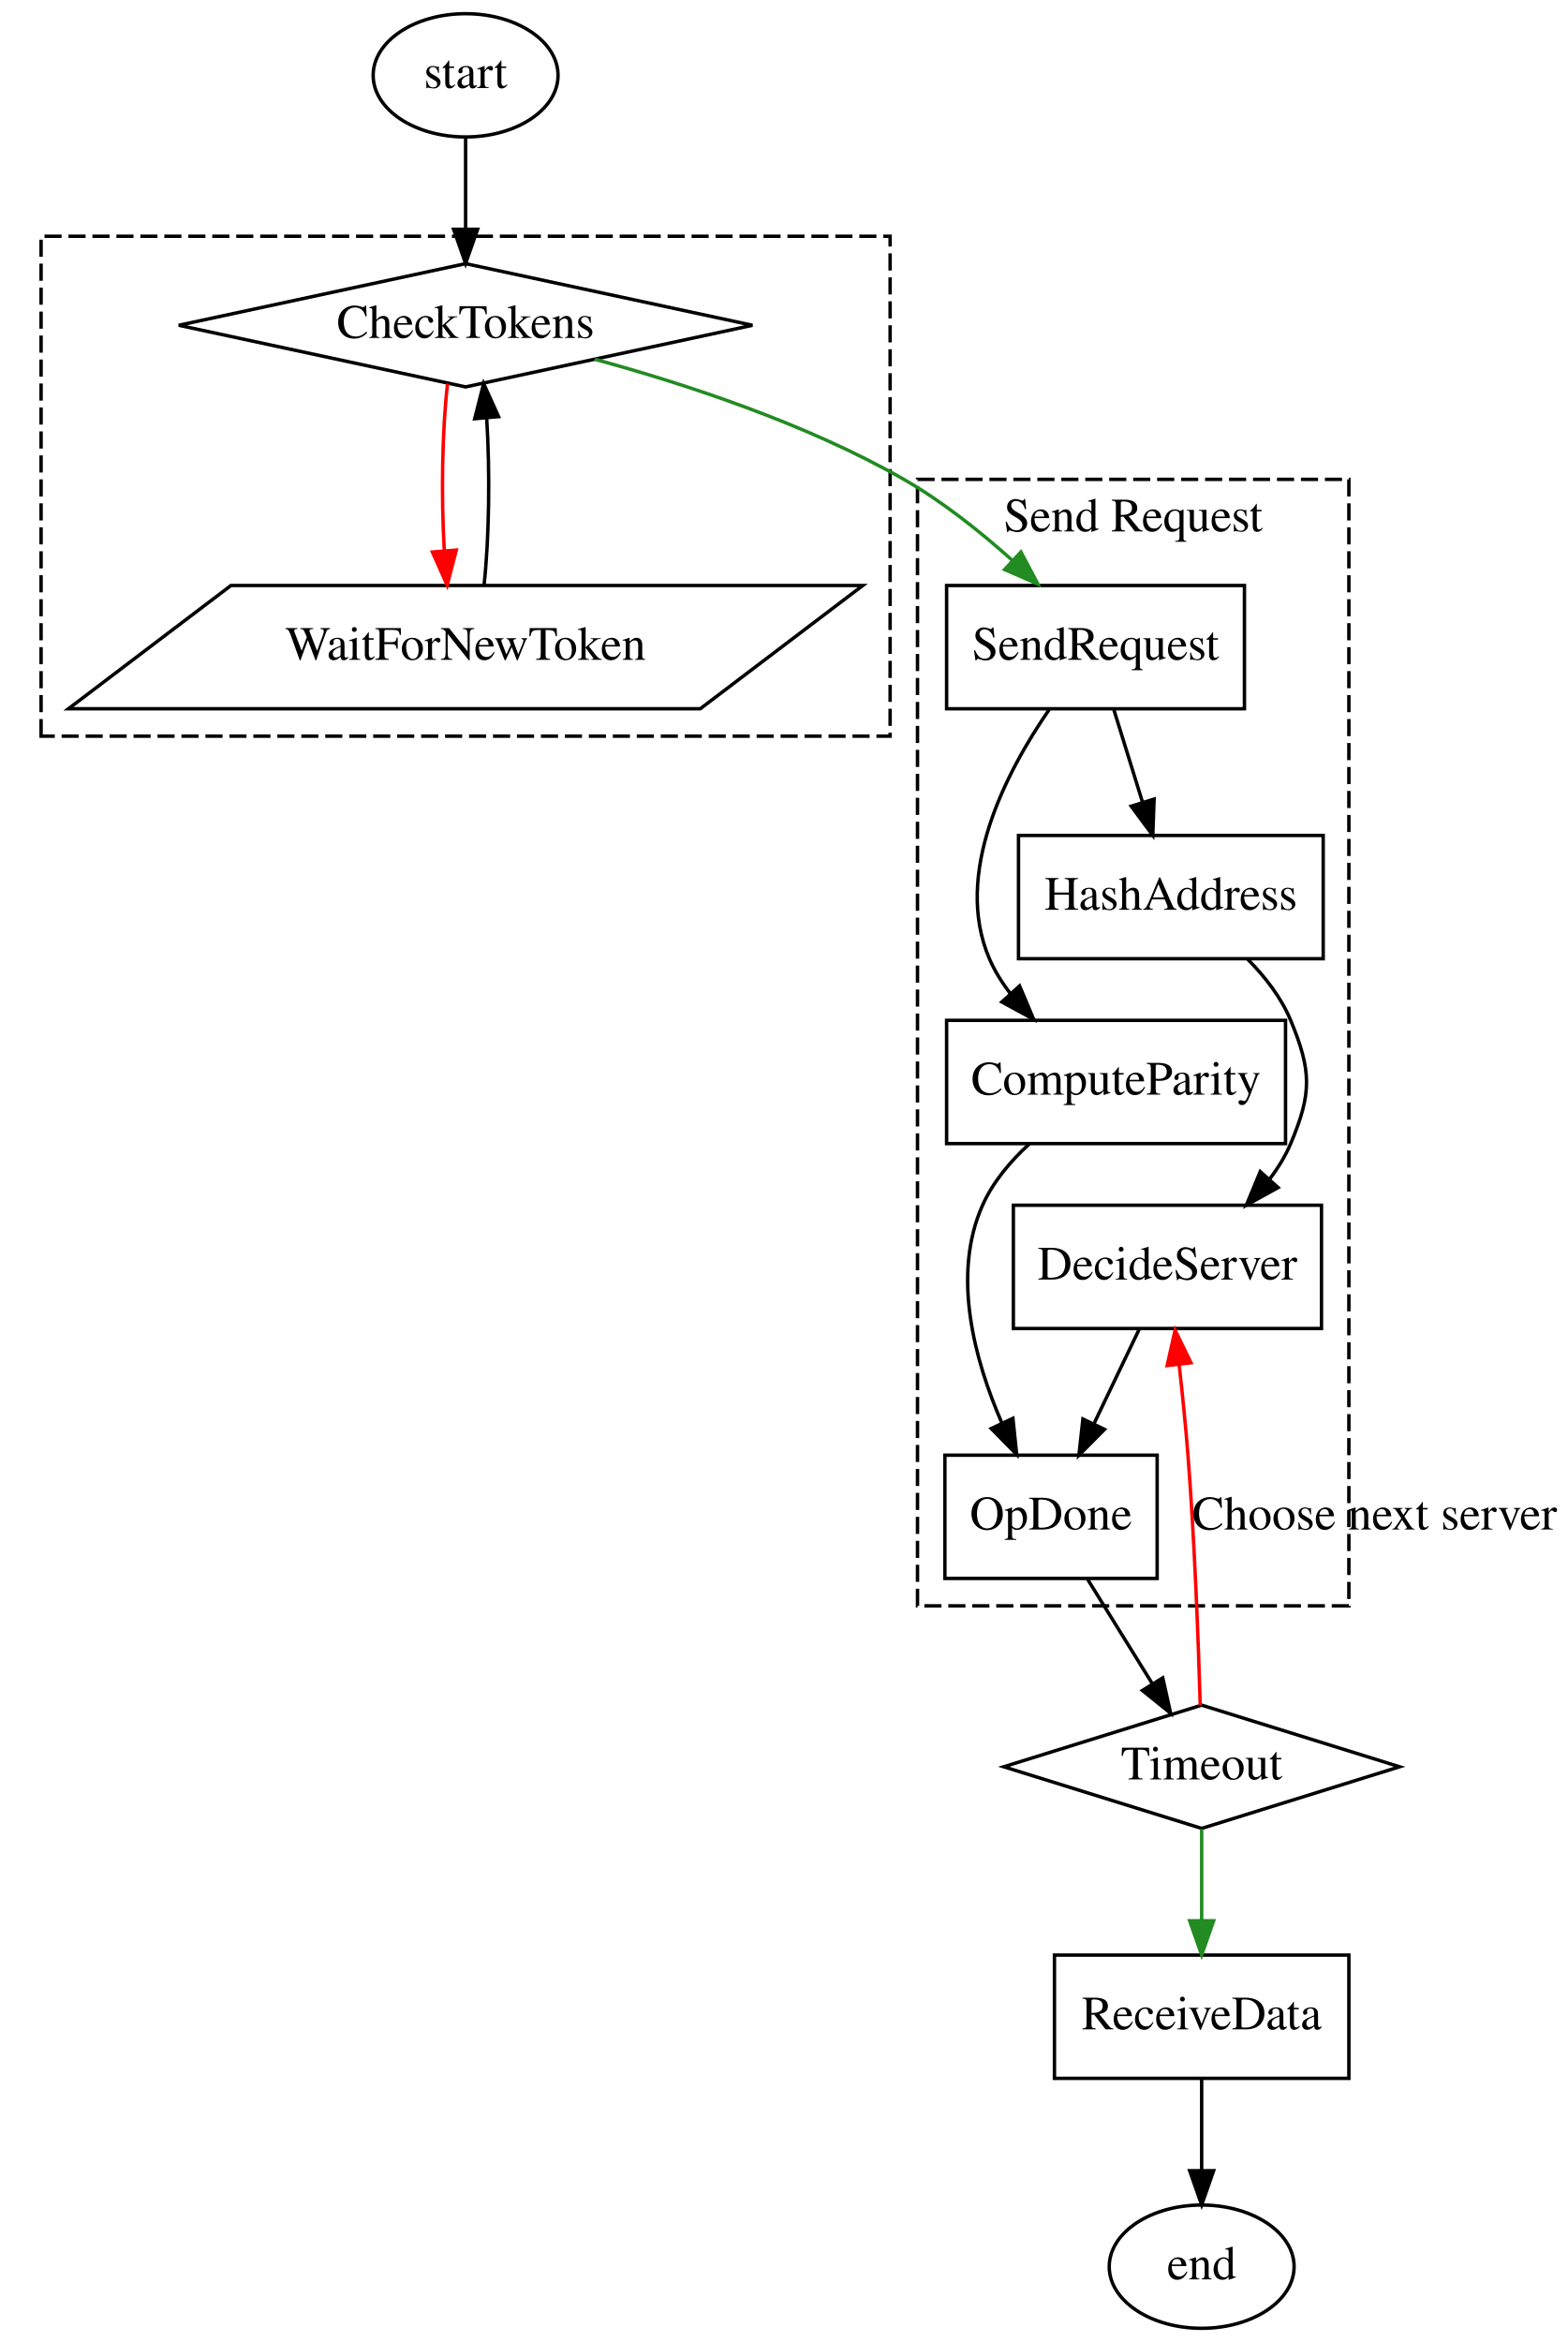
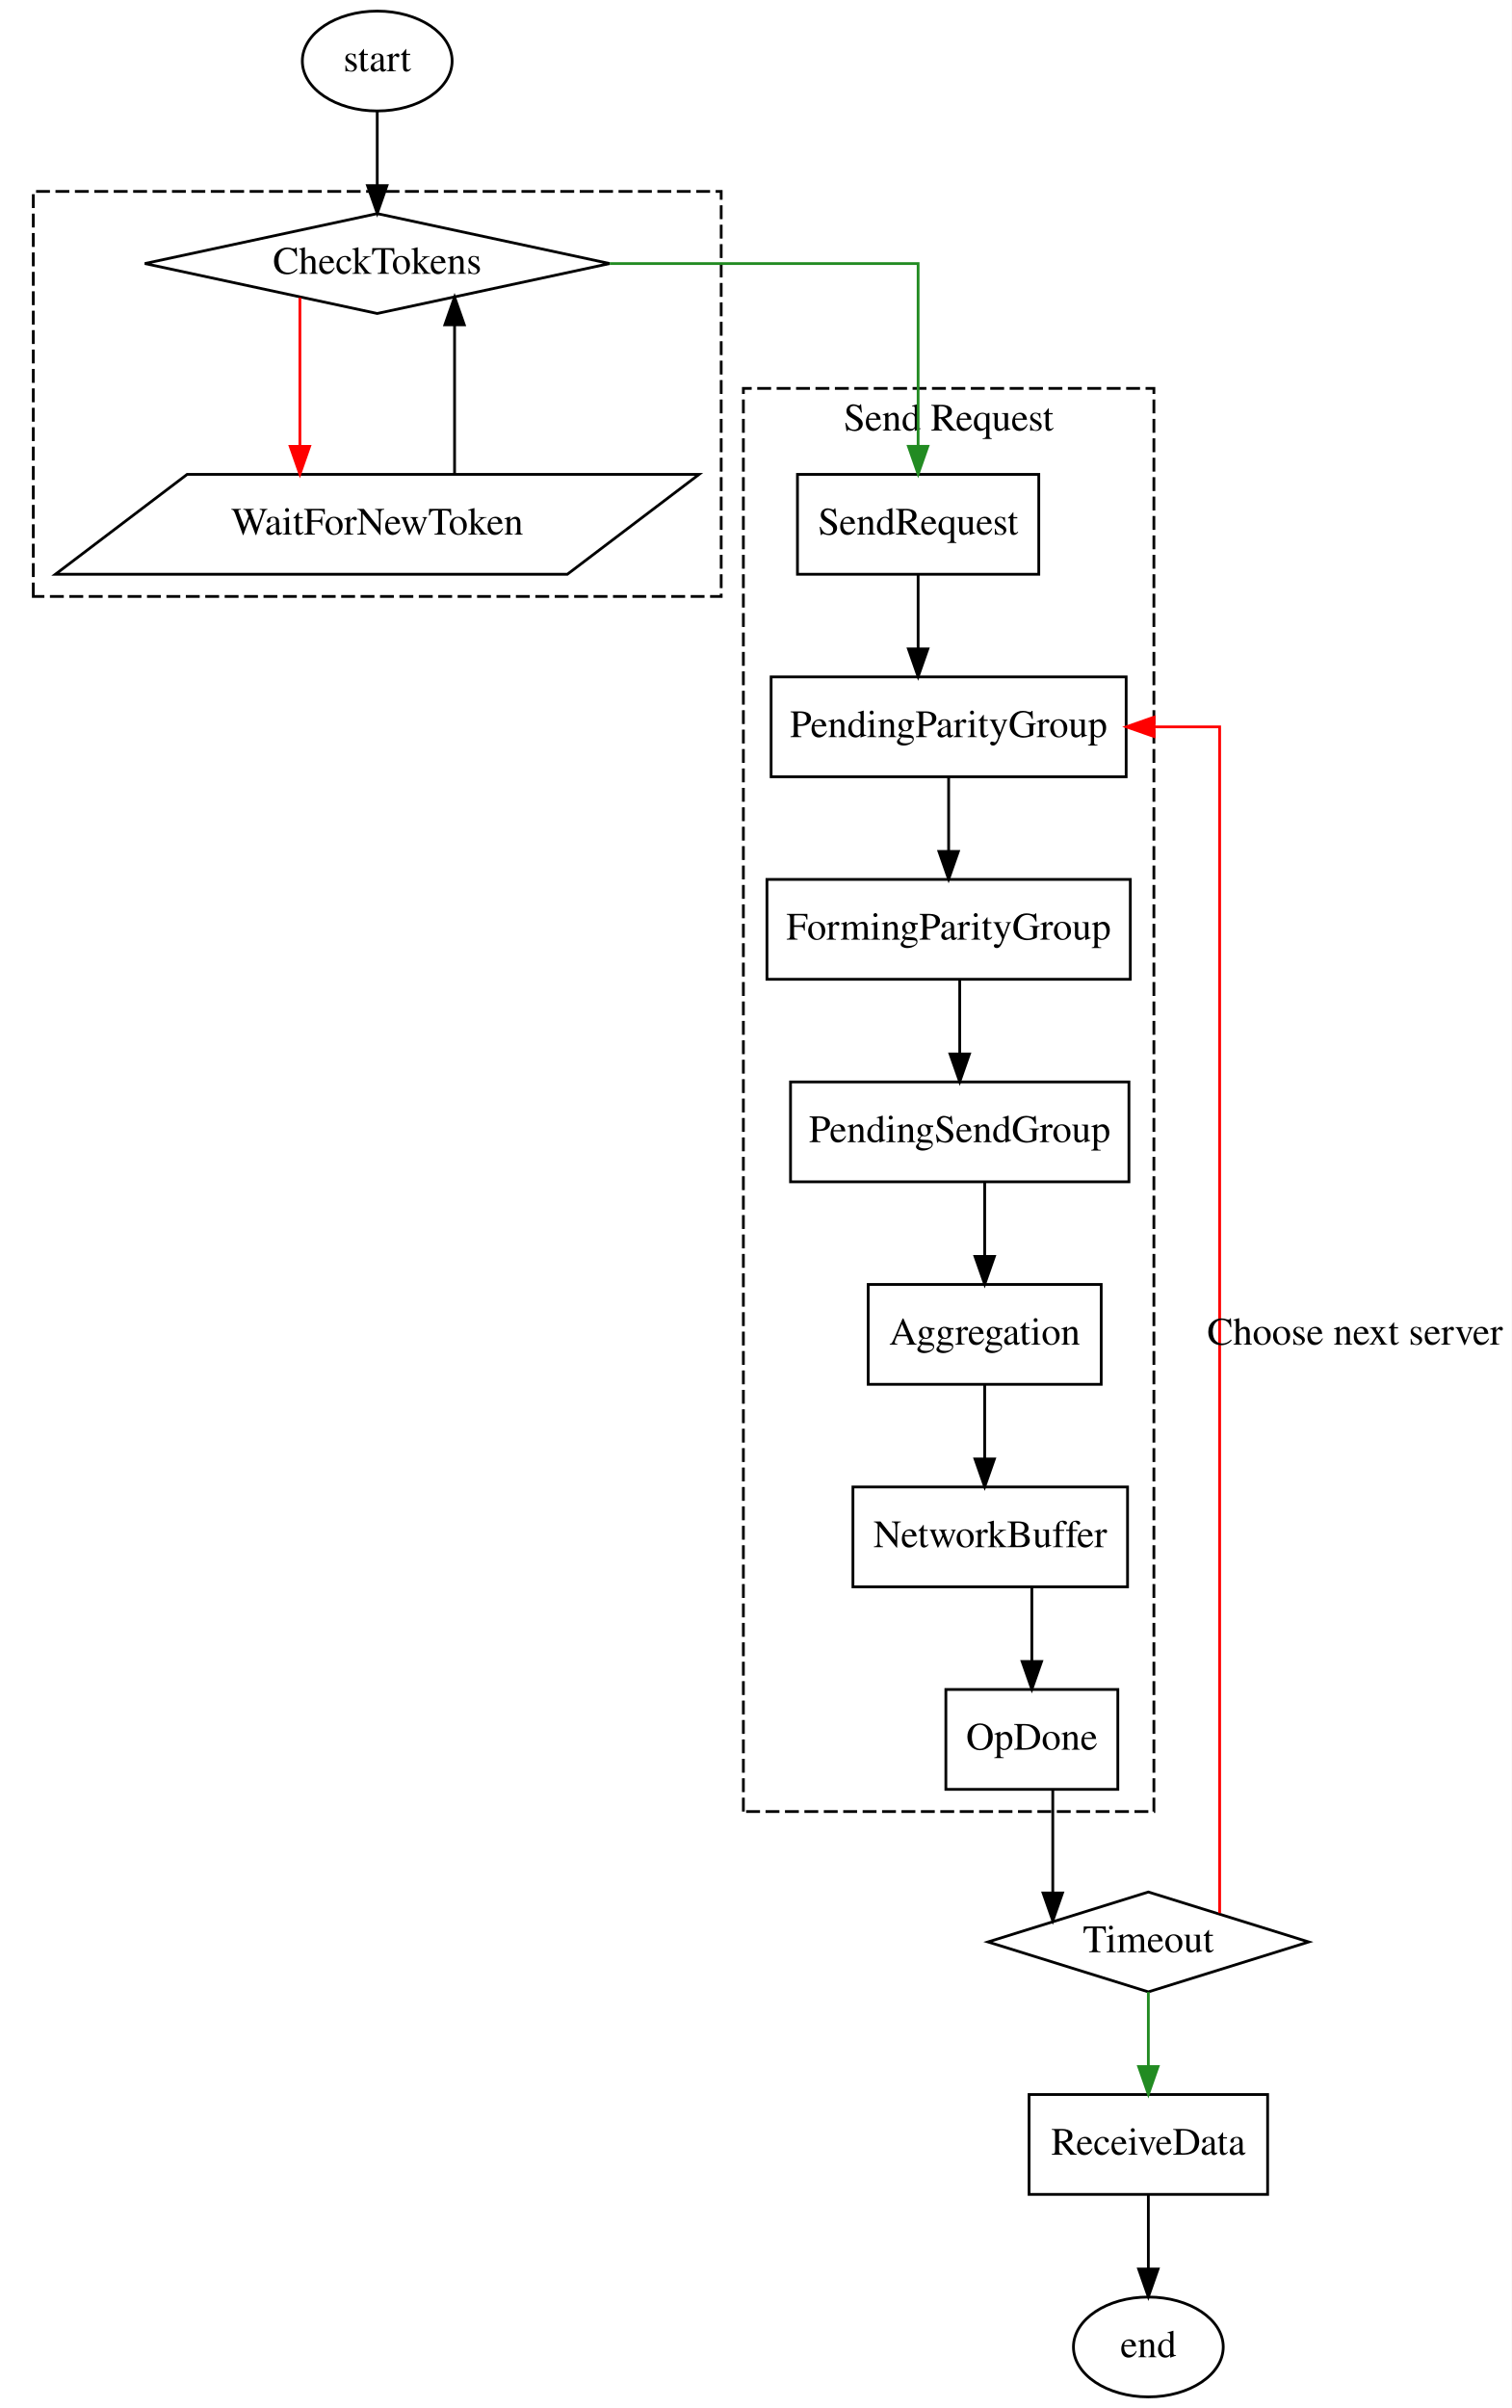
- <svg xmlns="http://www.w3.org/2000/svg" width="458pt" height="684pt" viewBox="0.00 0.00 458.00 684.00">
-   <g id="graph0" class="graph" transform="scale(1 1) rotate(0) translate(4 680)">
-     <polygon fill="white" stroke="none" points="-4,4 -4,-680 454,-680 454,4 -4,4" />
+ <svg xmlns="http://www.w3.org/2000/svg" width="545pt" height="868pt" viewBox="0.00 0.00 545.00 868.00">
+   <g id="graph0" class="graph" transform="scale(1 1) rotate(0) translate(4 864)">
+     <polygon fill="white" stroke="none" points="-4,4 -4,-864 541,-864 541,4 -4,4" />
    <g id="clust1" class="cluster">
-       <polygon fill="none" stroke="black" stroke-dasharray="5,2" points="264,-211 264,-540 390,-540 390,-211 264,-211" />
-       <text text-anchor="middle" x="327" y="-524.8" font-family="Times,serif" font-size="14.00">Send Request</text>
+       <polygon fill="none" stroke="black" stroke-dasharray="5,2" points="264,-211 264,-724 412,-724 412,-211 264,-211" />
+       <text text-anchor="middle" x="338" y="-708.8" font-family="Times,serif" font-size="14.00">Send Request</text>
    </g>
    <g id="clust2" class="cluster">
-       <polygon fill="none" stroke="black" stroke-dasharray="5,2" points="8,-465 8,-611 256,-611 256,-465 8,-465" />
+       <polygon fill="none" stroke="black" stroke-dasharray="5,2" points="8,-649 8,-795 256,-795 256,-649 8,-649" />
    </g>
    <g id="node1" class="node">
-       <ellipse fill="none" stroke="black" cx="132" cy="-658" rx="27" ry="18" />
-       <text text-anchor="middle" x="132" y="-654.3" font-family="Times,serif" font-size="14.00">start</text>
+       <ellipse fill="none" stroke="black" cx="132" cy="-842" rx="27" ry="18" />
+       <text text-anchor="middle" x="132" y="-838.3" font-family="Times,serif" font-size="14.00">start</text>
+     </g>
+     <g id="node10" class="node">
+       <polygon fill="none" stroke="black" points="132,-787 48.213,-769 132,-751 215.787,-769 132,-787" />
+       <text text-anchor="middle" x="132" y="-765.3" font-family="Times,serif" font-size="14.00">CheckTokens</text>
+     </g>
+     <g id="edge10" class="edge">
+       <path fill="none" stroke="black" d="M132,-823.955C132,-823.955 132,-797.09 132,-797.09" />
+       <polygon fill="black" stroke="black" points="135.5,-797.09 132,-787.09 128.5,-797.09 135.5,-797.09" />
+     </g>
+     <g id="node2" class="node">
+       <ellipse fill="none" stroke="black" cx="410" cy="-18" rx="27" ry="18" />
+       <text text-anchor="middle" x="410" y="-14.3" font-family="Times,serif" font-size="14.00">end</text>
+     </g>
+     <g id="node3" class="node">
+       <polygon fill="none" stroke="black" points="370.5,-693 283.5,-693 283.5,-657 370.5,-657 370.5,-693" />
+       <text text-anchor="middle" x="327" y="-671.3" font-family="Times,serif" font-size="14.00">SendRequest</text>
+     </g>
+     <g id="node4" class="node">
+       <polygon fill="none" stroke="black" points="402,-620 274,-620 274,-584 402,-584 402,-620" />
+       <text text-anchor="middle" x="338" y="-598.3" font-family="Times,serif" font-size="14.00">PendingParityGroup</text>
+     </g>
+     <g id="edge1" class="edge">
+       <path fill="none" stroke="black" d="M327,-656.955C327,-656.955 327,-630.09 327,-630.09" />
+       <polygon fill="black" stroke="black" points="330.5,-630.09 327,-620.09 323.5,-630.09 330.5,-630.09" />
+     </g>
+     <g id="node5" class="node">
+       <polygon fill="none" stroke="black" points="403.5,-547 272.5,-547 272.5,-511 403.5,-511 403.5,-547" />
+       <text text-anchor="middle" x="338" y="-525.3" font-family="Times,serif" font-size="14.00">FormingParityGroup</text>
+     </g>
+     <g id="edge2" class="edge">
+       <path fill="none" stroke="black" d="M338,-583.955C338,-583.955 338,-557.09 338,-557.09" />
+       <polygon fill="black" stroke="black" points="341.5,-557.09 338,-547.09 334.5,-557.09 341.5,-557.09" />
+     </g>
+     <g id="node6" class="node">
+       <polygon fill="none" stroke="black" points="403,-474 281,-474 281,-438 403,-438 403,-474" />
+       <text text-anchor="middle" x="342" y="-452.3" font-family="Times,serif" font-size="14.00">PendingSendGroup</text>
+     </g>
+     <g id="edge3" class="edge">
+       <path fill="none" stroke="black" d="M342,-510.955C342,-510.955 342,-484.09 342,-484.09" />
+       <polygon fill="black" stroke="black" points="345.5,-484.09 342,-474.09 338.5,-484.09 345.5,-484.09" />
+     </g>
+     <g id="node7" class="node">
+       <polygon fill="none" stroke="black" points="393,-401 309,-401 309,-365 393,-365 393,-401" />
+       <text text-anchor="middle" x="351" y="-379.3" font-family="Times,serif" font-size="14.00">Aggregation</text>
+     </g>
+     <g id="edge4" class="edge">
+       <path fill="none" stroke="black" d="M351,-437.955C351,-437.955 351,-411.09 351,-411.09" />
+       <polygon fill="black" stroke="black" points="354.5,-411.09 351,-401.09 347.5,-411.09 354.5,-411.09" />
    </g>
    <g id="node8" class="node">
-       <polygon fill="none" stroke="black" points="132,-603 48.213,-585 132,-567 215.787,-585 132,-603" />
-       <text text-anchor="middle" x="132" y="-581.3" font-family="Times,serif" font-size="14.00">CheckTokens</text>
+       <polygon fill="none" stroke="black" points="402.5,-328 303.5,-328 303.5,-292 402.5,-292 402.5,-328" />
+       <text text-anchor="middle" x="353" y="-306.3" font-family="Times,serif" font-size="14.00">NetworkBuffer</text>
+     </g>
+     <g id="edge5" class="edge">
+       <path fill="none" stroke="black" d="M351,-364.955C351,-364.955 351,-338.09 351,-338.09" />
+       <polygon fill="black" stroke="black" points="354.5,-338.09 351,-328.09 347.5,-338.09 354.5,-338.09" />
+     </g>
+     <g id="node9" class="node">
+       <polygon fill="none" stroke="black" points="399,-255 337,-255 337,-219 399,-219 399,-255" />
+       <text text-anchor="middle" x="368" y="-233.3" font-family="Times,serif" font-size="14.00">OpDone</text>
+     </g>
+     <g id="edge6" class="edge">
+       <path fill="none" stroke="black" d="M368,-291.955C368,-291.955 368,-265.09 368,-265.09" />
+       <polygon fill="black" stroke="black" points="371.5,-265.09 368,-255.09 364.5,-265.09 371.5,-265.09" />
+     </g>
+     <g id="node12" class="node">
+       <polygon fill="none" stroke="black" points="410,-182 352.186,-164 410,-146 467.814,-164 410,-182" />
+       <text text-anchor="middle" x="410" y="-160.3" font-family="Times,serif" font-size="14.00">Timeout</text>
+     </g>
+     <g id="edge11" class="edge">
+       <path fill="none" stroke="black" d="M375.547,-218.955C375.547,-218.955 375.547,-181.636 375.547,-181.636" />
+       <polygon fill="black" stroke="black" points="379.047,-181.636 375.547,-171.636 372.047,-181.636 379.047,-181.636" />
+     </g>
+     <g id="edge7" class="edge">
+       <path fill="none" stroke="forestgreen" d="M215.829,-769C268.681,-769 327,-769 327,-769 327,-769 327,-703.124 327,-703.124" />
+       <polygon fill="forestgreen" stroke="forestgreen" points="330.5,-703.124 327,-693.124 323.5,-703.124 330.5,-703.124" />
+     </g>
+     <g id="node11" class="node">
+       <polygon fill="none" stroke="black" points="248.018,-693 63.459,-693 15.982,-657 200.54,-657 248.018,-693" />
+       <text text-anchor="middle" x="132" y="-671.3" font-family="Times,serif" font-size="14.00">WaitForNewToken</text>
+     </g>
+     <g id="edge8" class="edge">
+       <path fill="none" stroke="red" d="M104.119,-756.711C104.119,-756.711 104.119,-703.093 104.119,-703.093" />
+       <polygon fill="red" stroke="red" points="107.619,-703.093 104.119,-693.093 100.619,-703.093 107.619,-703.093" />
    </g>
    <g id="edge9" class="edge">
-       <path fill="none" stroke="black" d="M132,-639.813C132,-631.789 132,-622.047 132,-613.069" />
-       <polygon fill="black" stroke="black" points="135.5,-613.029 132,-603.029 128.5,-613.029 135.5,-613.029" />
+       <path fill="none" stroke="black" d="M159.881,-693.124C159.881,-693.124 159.881,-746.904 159.881,-746.904" />
+       <polygon fill="black" stroke="black" points="156.381,-746.904 159.881,-756.904 163.381,-746.904 156.381,-746.904" />
    </g>
-     <g id="node2" class="node">
-       <ellipse fill="none" stroke="black" cx="347" cy="-18" rx="27" ry="18" />
-       <text text-anchor="middle" x="347" y="-14.3" font-family="Times,serif" font-size="14.00">end</text>
+     <g id="edge14" class="edge">
+       <path fill="none" stroke="red" d="M435.703,-174.395C435.703,-240.723 435.703,-602 435.703,-602 435.703,-602 412.079,-602 412.079,-602" />
+       <polygon fill="red" stroke="red" points="412.08,-598.5 402.079,-602 412.079,-605.5 412.08,-598.5" />
+       <text text-anchor="middle" x="484.5" y="-379.3" font-family="Times,serif" font-size="14.00">Choose next server</text>
    </g>
-     <g id="node3" class="node">
-       <polygon fill="none" stroke="black" points="359.5,-509 272.5,-509 272.5,-473 359.5,-473 359.5,-509" />
-       <text text-anchor="middle" x="316" y="-487.3" font-family="Times,serif" font-size="14.00">SendRequest</text>
+     <g id="node13" class="node">
+       <polygon fill="none" stroke="black" points="453,-109 367,-109 367,-73 453,-73 453,-109" />
+       <text text-anchor="middle" x="410" y="-87.3" font-family="Times,serif" font-size="14.00">ReceiveData</text>
    </g>
-     <g id="node4" class="node">
-       <polygon fill="none" stroke="black" points="382.5,-436 293.5,-436 293.5,-400 382.5,-400 382.5,-436" />
-       <text text-anchor="middle" x="338" y="-414.3" font-family="Times,serif" font-size="14.00">HashAddress</text>
-     </g>
-     <g id="edge1" class="edge">
-       <path fill="none" stroke="black" d="M321.326,-472.813C323.839,-464.702 326.896,-454.836 329.703,-445.777" />
-       <polygon fill="black" stroke="black" points="333.107,-446.617 332.723,-436.029 326.42,-444.545 333.107,-446.617" />
-     </g>
-     <g id="node7" class="node">
-       <polygon fill="none" stroke="black" points="371.5,-382 272.5,-382 272.5,-346 371.5,-346 371.5,-382" />
-       <text text-anchor="middle" x="322" y="-360.3" font-family="Times,serif" font-size="14.00">ComputeParity</text>
-     </g>
-     <g id="edge4" class="edge">
-       <path fill="none" stroke="black" d="M302.481,-472.793C289.828,-454.463 274.347,-424.741 285,-400 286.568,-396.358 288.722,-392.918 291.209,-389.721" />
-       <polygon fill="black" stroke="black" points="293.813,-392.06 297.931,-382.298 288.624,-387.361 293.813,-392.06" />
-     </g>
-     <g id="node5" class="node">
-       <polygon fill="none" stroke="black" points="382,-328 292,-328 292,-292 382,-292 382,-328" />
-       <text text-anchor="middle" x="337" y="-306.3" font-family="Times,serif" font-size="14.00">DecideServer</text>
-     </g>
-     <g id="edge2" class="edge">
-       <path fill="none" stroke="black" d="M360.427,-399.863C365.52,-394.73 370.238,-388.669 373,-382 379.123,-367.218 379.227,-360.739 373,-346 371.442,-342.311 369.283,-338.82 366.791,-335.573" />
-       <polygon fill="black" stroke="black" points="369.329,-333.16 360.057,-328.034 364.108,-337.823 369.329,-333.16" />
-     </g>
-     <g id="node6" class="node">
-       <polygon fill="none" stroke="black" points="334,-255 272,-255 272,-219 334,-219 334,-255" />
-       <text text-anchor="middle" x="303" y="-233.3" font-family="Times,serif" font-size="14.00">OpDone</text>
-     </g>
-     <g id="edge3" class="edge">
-       <path fill="none" stroke="black" d="M328.77,-291.813C324.802,-283.528 319.957,-273.41 315.543,-264.193" />
-       <polygon fill="black" stroke="black" points="318.63,-262.536 311.155,-255.029 312.317,-265.56 318.63,-262.536" />
-     </g>
-     <g id="node10" class="node">
-       <polygon fill="none" stroke="black" points="347,-182 289.186,-164 347,-146 404.814,-164 347,-182" />
-       <text text-anchor="middle" x="347" y="-160.3" font-family="Times,serif" font-size="14.00">Timeout</text>
-     </g>
-     <g id="edge10" class="edge">
-       <path fill="none" stroke="black" d="M313.651,-218.813C319.337,-209.638 326.416,-198.215 332.587,-188.257" />
-       <polygon fill="black" stroke="black" points="335.641,-189.974 337.933,-179.631 329.69,-186.287 335.641,-189.974" />
-     </g>
-     <g id="edge5" class="edge">
-       <path fill="none" stroke="black" d="M296.654,-345.914C291.134,-340.852 286.04,-334.813 283,-328 273.933,-307.68 280.611,-282.889 288.608,-264.476" />
-       <polygon fill="black" stroke="black" points="291.868,-265.766 292.963,-255.228 285.536,-262.784 291.868,-265.766" />
-     </g>
-     <g id="edge6" class="edge">
-       <path fill="none" stroke="forestgreen" d="M169.723,-575.074C196.098,-567.886 231.55,-556.284 260,-540 271.287,-533.54 282.432,-524.65 291.772,-516.276" />
-       <polygon fill="forestgreen" stroke="forestgreen" points="294.204,-518.794 299.156,-509.428 289.444,-513.662 294.204,-518.794" />
-     </g>
-     <g id="node9" class="node">
-       <polygon fill="none" stroke="black" points="248.018,-509 63.459,-509 15.982,-473 200.54,-473 248.018,-509" />
-       <text text-anchor="middle" x="132" y="-487.3" font-family="Times,serif" font-size="14.00">WaitForNewToken</text>
-     </g>
-     <g id="edge7" class="edge">
-       <path fill="none" stroke="red" d="M126.733,-567.975C125.16,-554.59 124.838,-535.207 125.768,-519.369" />
-       <polygon fill="red" stroke="red" points="129.282,-519.342 126.612,-509.089 122.306,-518.769 129.282,-519.342" />
-     </g>
-     <g id="edge8" class="edge">
-       <path fill="none" stroke="black" d="M137.388,-509.089C138.896,-522.782 139.152,-542.222 138.156,-557.867" />
-       <polygon fill="black" stroke="black" points="134.657,-557.707 137.267,-567.975 141.63,-558.32 134.657,-557.707" />
+     <g id="edge12" class="edge">
+       <path fill="none" stroke="forestgreen" d="M410,-145.955C410,-145.955 410,-119.09 410,-119.09" />
+       <polygon fill="forestgreen" stroke="forestgreen" points="413.5,-119.09 410,-109.09 406.5,-119.09 413.5,-119.09" />
    </g>
    <g id="edge13" class="edge">
-       <path fill="none" stroke="red" d="M346.582,-181.94C346.056,-200.046 344.975,-229.583 343,-255 342.332,-263.596 341.376,-272.938 340.423,-281.397" />
-       <polygon fill="red" stroke="red" points="336.925,-281.179 339.239,-291.518 343.878,-281.992 336.925,-281.179" />
-       <text text-anchor="middle" x="397.5" y="-233.3" font-family="Times,serif" font-size="14.00">Choose next server</text>
-     </g>
-     <g id="node11" class="node">
-       <polygon fill="none" stroke="black" points="390,-109 304,-109 304,-73 390,-73 390,-109" />
-       <text text-anchor="middle" x="347" y="-87.3" font-family="Times,serif" font-size="14.00">ReceiveData</text>
-     </g>
-     <g id="edge11" class="edge">
-       <path fill="none" stroke="forestgreen" d="M347,-145.813C347,-137.789 347,-128.047 347,-119.069" />
-       <polygon fill="forestgreen" stroke="forestgreen" points="350.5,-119.029 347,-109.029 343.5,-119.029 350.5,-119.029" />
-     </g>
-     <g id="edge12" class="edge">
-       <path fill="none" stroke="black" d="M347,-72.813C347,-64.79 347,-55.047 347,-46.069" />
-       <polygon fill="black" stroke="black" points="350.5,-46.029 347,-36.029 343.5,-46.029 350.5,-46.029" />
+       <path fill="none" stroke="black" d="M410,-72.955C410,-72.955 410,-46.09 410,-46.09" />
+       <polygon fill="black" stroke="black" points="413.5,-46.09 410,-36.09 406.5,-46.09 413.5,-46.09" />
    </g>
  </g>
</svg>
